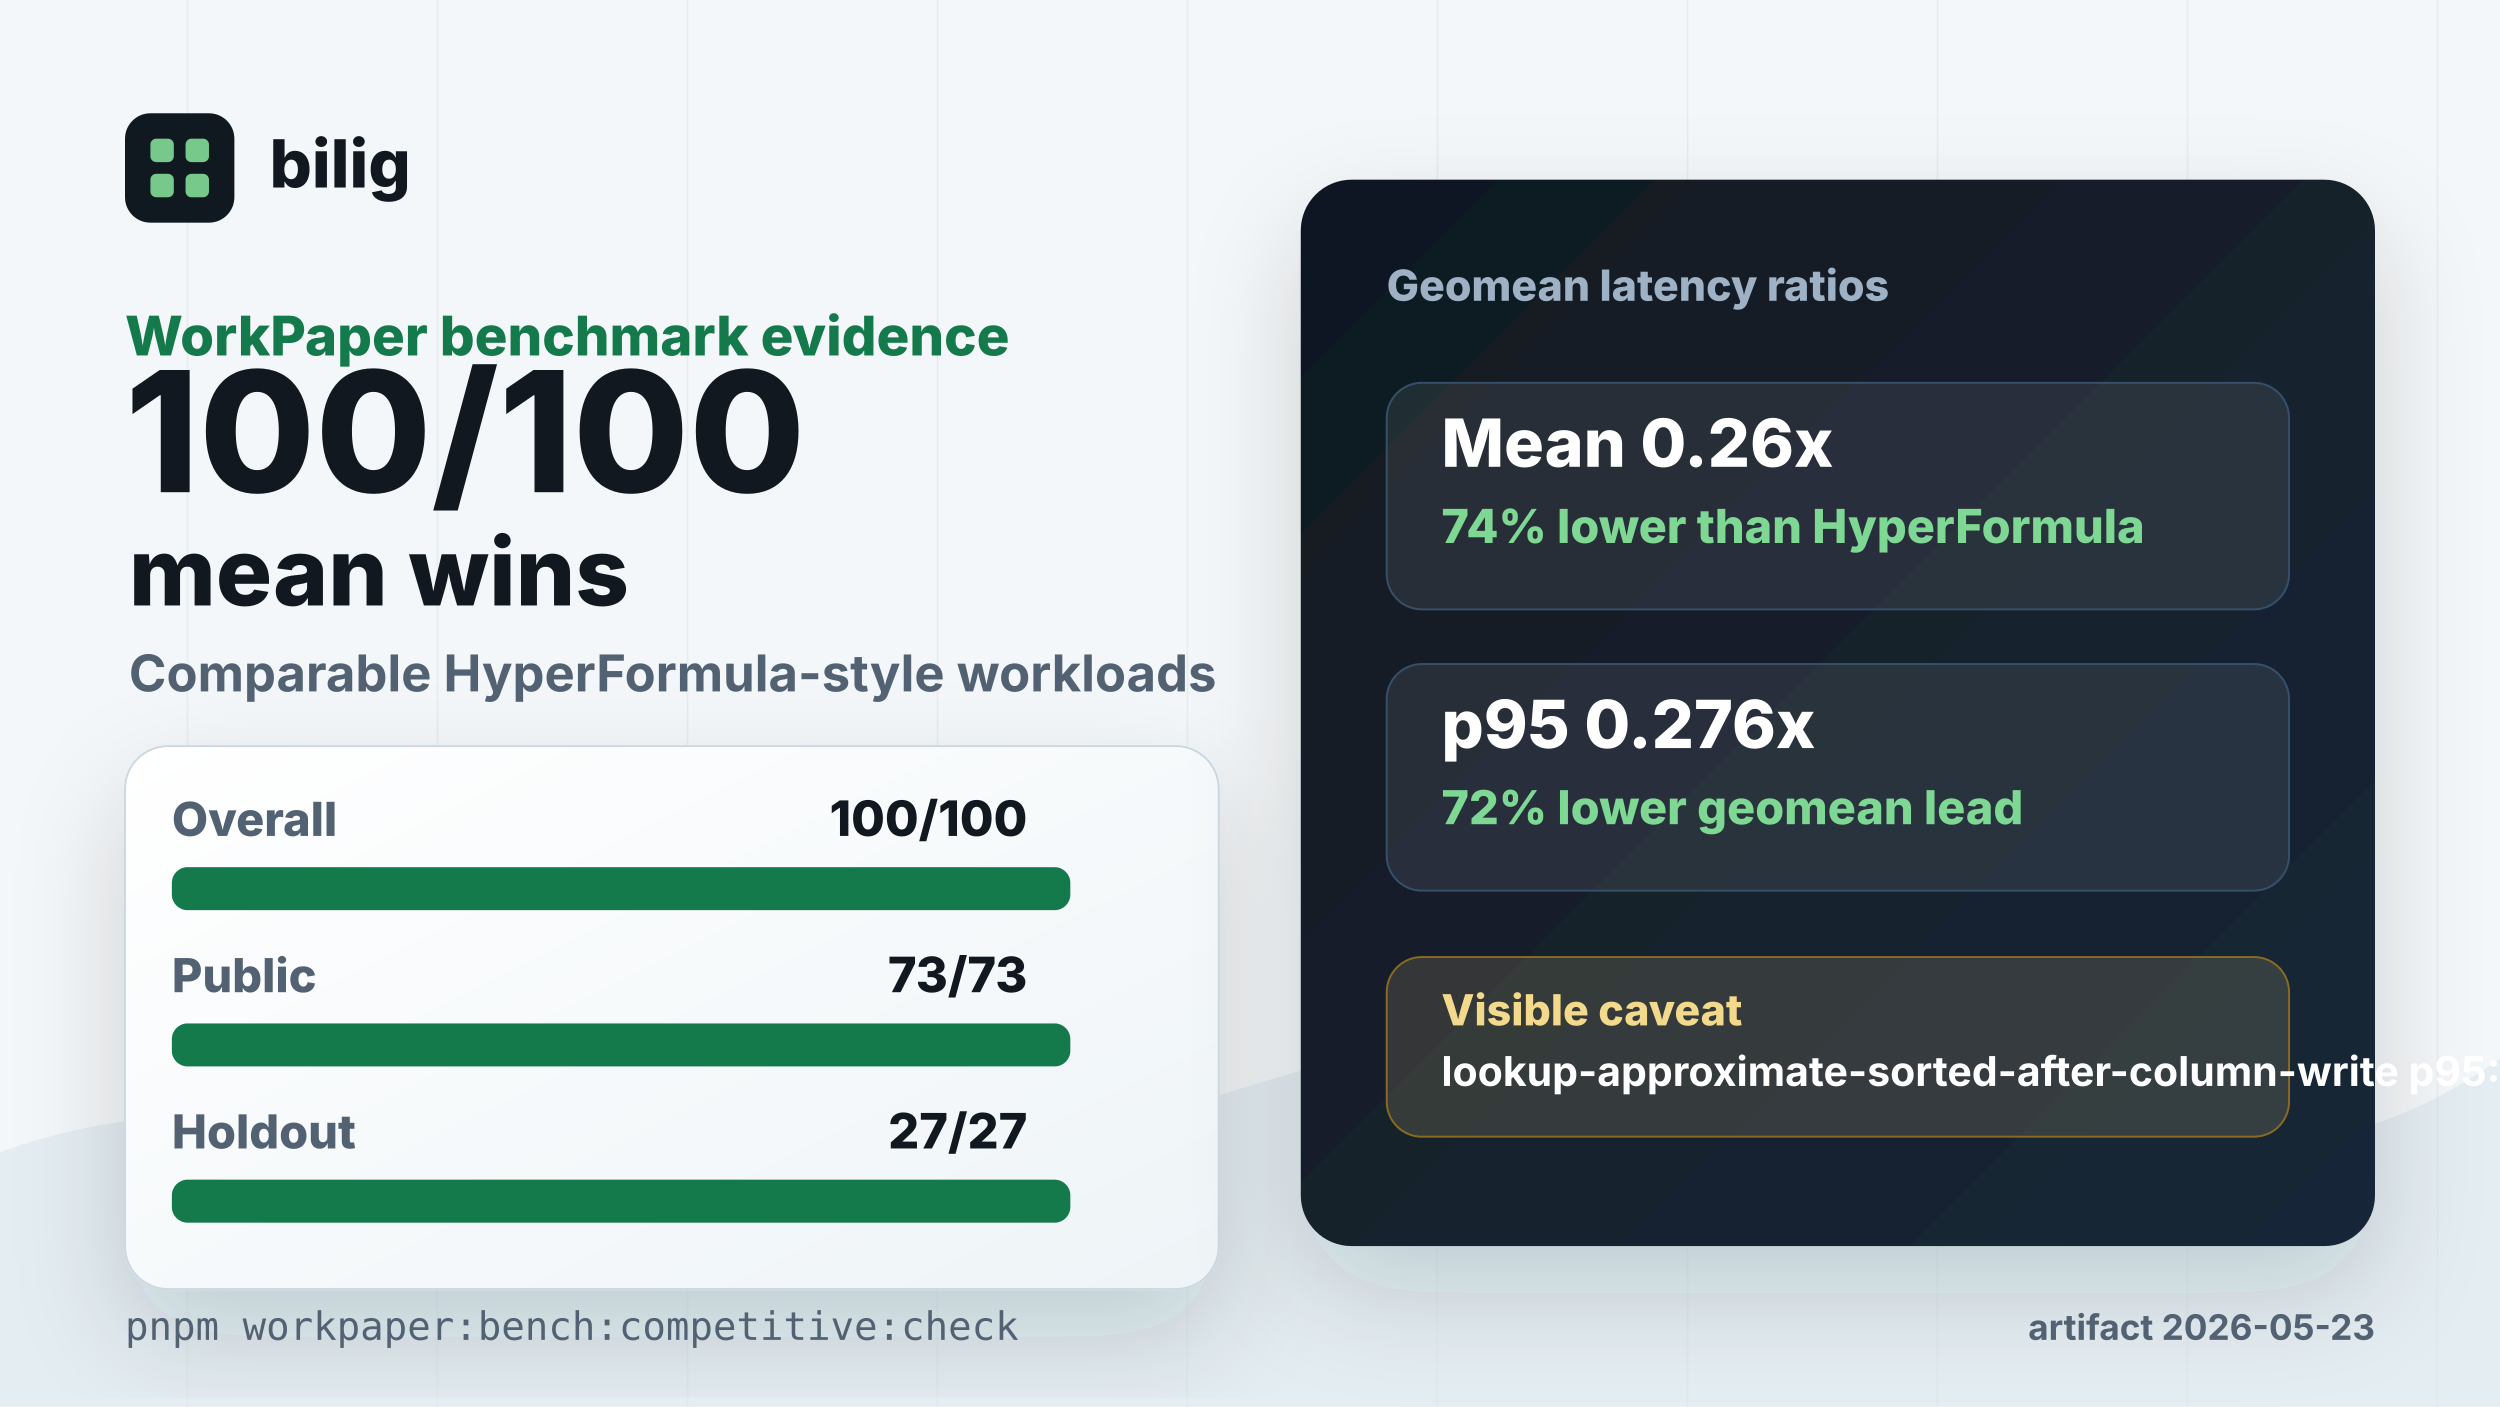
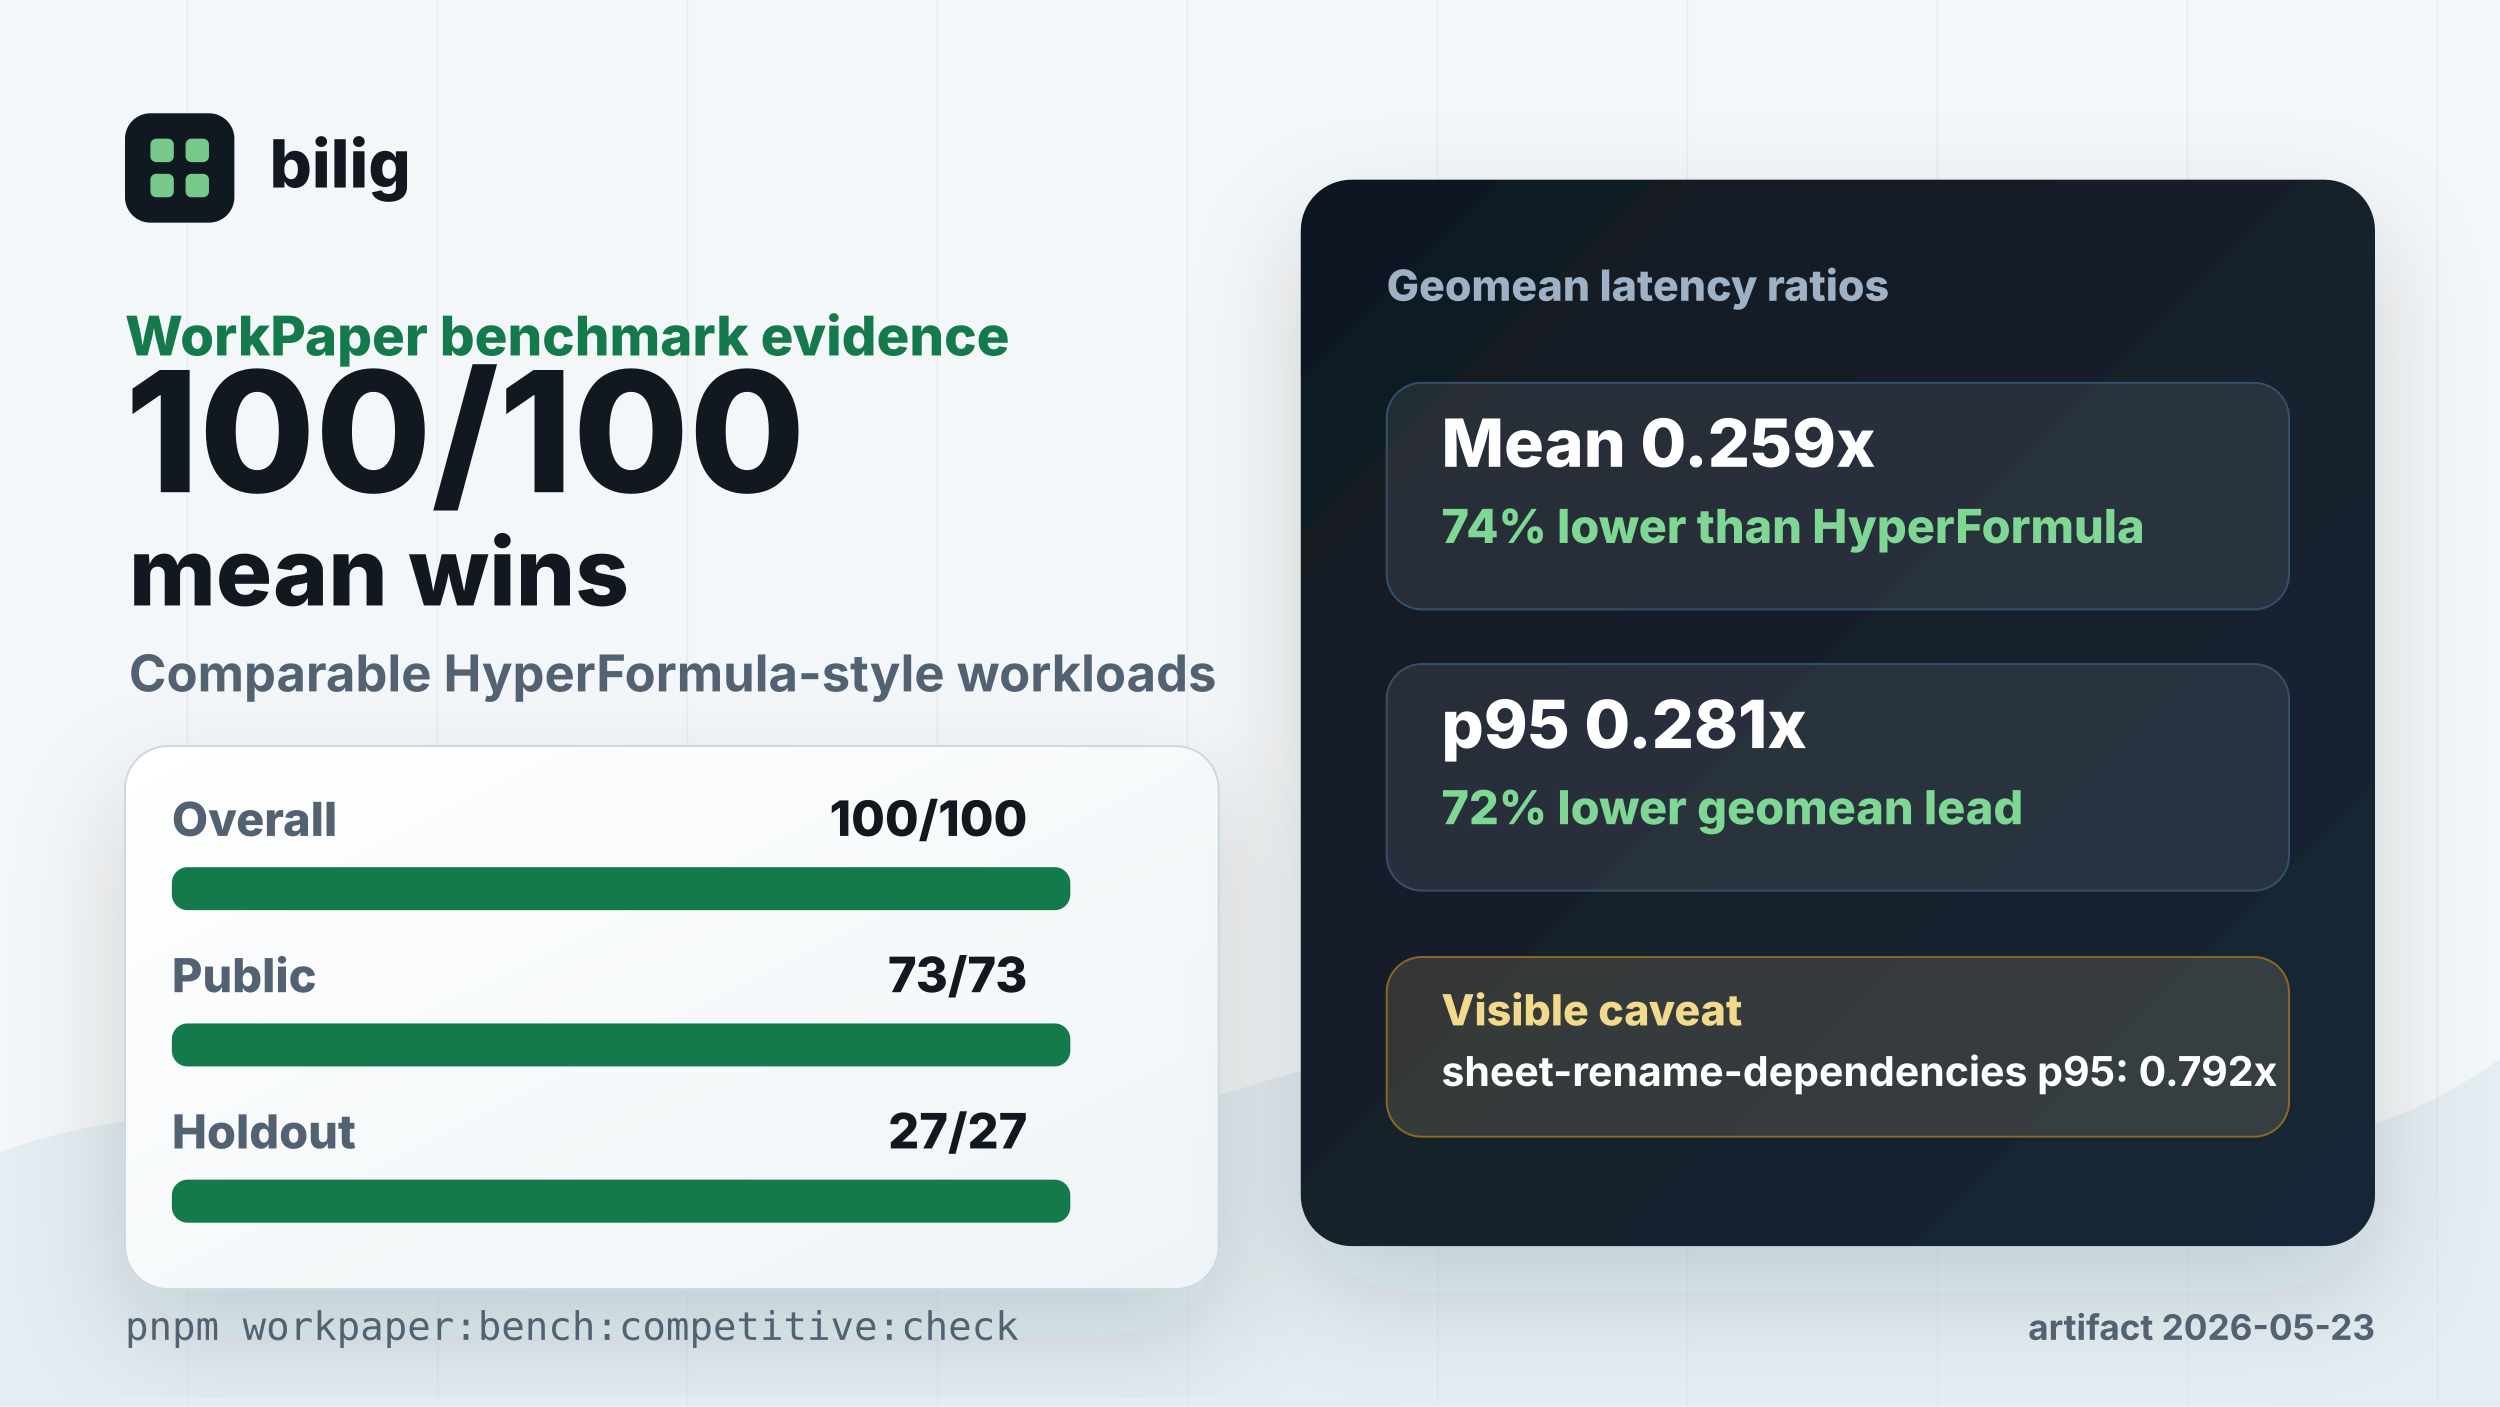
<svg xmlns="http://www.w3.org/2000/svg" width="1280" height="720" viewBox="0 0 1280 720">
  <defs>
    <linearGradient id="panel" x1="0" x2="1" y1="0" y2="1">
      <stop offset="0" stop-color="#ffffff" />
      <stop offset="1" stop-color="#eef4f7" />
    </linearGradient>
    <linearGradient id="dark" x1="0" x2="1" y1="0" y2="1">
      <stop offset="0" stop-color="#101820" />
      <stop offset="1" stop-color="#192838" />
    </linearGradient>
    <filter id="shadow" x="-20%" y="-20%" width="140%" height="140%">
      <feDropShadow dx="0" dy="24" stdDeviation="28" flood-color="#102033" flood-opacity="0.16" />
    </filter>
  </defs>
  <rect width="1280" height="720" fill="#f4f7f9" />
  <path d="M0 590 C190 520 340 674 520 600 C700 526 814 502 1000 560 C1135 602 1210 592 1280 542 L1280 720 L0 720 Z" fill="#e4edf2" />
  <g opacity="0.5" stroke="#d9e3ea" stroke-width="1">
    <path d="M96 0 V720" />
    <path d="M224 0 V720" />
    <path d="M352 0 V720" />
    <path d="M480 0 V720" />
    <path d="M608 0 V720" />
    <path d="M736 0 V720" />
    <path d="M864 0 V720" />
    <path d="M992 0 V720" />
    <path d="M1120 0 V720" />
    <path d="M1248 0 V720" />
  </g>
  <g transform="translate(64 58)">
    <rect x="0" y="0" width="56" height="56" rx="13" fill="#101820" />
    <rect x="13" y="13" width="12" height="12" rx="3" fill="#77c98b" />
    <rect x="31" y="13" width="12" height="12" rx="3" fill="#77c98b" />
    <rect x="13" y="31" width="12" height="12" rx="3" fill="#77c98b" />
    <rect x="31" y="31" width="12" height="12" rx="3" fill="#77c98b" />
    <text x="74" y="38" fill="#111820" font-family="Inter, Arial, Helvetica, sans-serif" font-size="34" font-weight="820">bilig</text>
  </g>
  <text x="64" y="182" fill="#147a4b" font-family="Inter, Arial, Helvetica, sans-serif" font-size="28" font-weight="820">WorkPaper benchmark evidence</text>
  <text x="64" y="252" fill="#111820" font-family="Inter, Arial, Helvetica, sans-serif" font-size="86" font-weight="830" letter-spacing="0">100/100</text>
  <text x="66" y="310" fill="#111820" font-family="Inter, Arial, Helvetica, sans-serif" font-size="48" font-weight="800" letter-spacing="0">mean wins</text>
  <text x="66" y="354" fill="#526273" font-family="Inter, Arial, Helvetica, sans-serif" font-size="26" font-weight="650">Comparable HyperFormula-style workloads</text>
  <g filter="url(#shadow)">
    <rect x="64" y="382" width="560" height="278" rx="22" fill="url(#panel)" stroke="#cbd8e2" />
  </g>
  <g transform="translate(88 428)">
    <text x="0" y="0" fill="#526273" font-family="Inter, Arial, Helvetica, sans-serif" font-size="24" font-weight="760">Overall</text>
    <text x="438" y="0" text-anchor="end" fill="#111820" font-family="Inter, Arial, Helvetica, sans-serif" font-size="25" font-weight="820">100/100</text>
    <rect x="0" y="16" width="460" height="22" rx="8" fill="#e6edf3" />
    <rect x="0" y="16" width="460.00" height="22" rx="8" fill="#147a4b" />
  </g>
  <g transform="translate(88 508)">
    <text x="0" y="0" fill="#526273" font-family="Inter, Arial, Helvetica, sans-serif" font-size="24" font-weight="760">Public</text>
    <text x="438" y="0" text-anchor="end" fill="#111820" font-family="Inter, Arial, Helvetica, sans-serif" font-size="25" font-weight="820">73/73</text>
    <rect x="0" y="16" width="460" height="22" rx="8" fill="#e6edf3" />
    <rect x="0" y="16" width="460.00" height="22" rx="8" fill="#147a4b" />
  </g>
  <g transform="translate(88 588)">
    <text x="0" y="0" fill="#526273" font-family="Inter, Arial, Helvetica, sans-serif" font-size="24" font-weight="760">Holdout</text>
    <text x="438" y="0" text-anchor="end" fill="#111820" font-family="Inter, Arial, Helvetica, sans-serif" font-size="25" font-weight="820">27/27</text>
    <rect x="0" y="16" width="460" height="22" rx="8" fill="#e6edf3" />
    <rect x="0" y="16" width="460.00" height="22" rx="8" fill="#147a4b" />
  </g>
  <g filter="url(#shadow)">
    <rect x="666" y="92" width="550" height="546" rx="26" fill="url(#dark)" />
  </g>
  <text x="710" y="154" fill="#9fb2c5" font-family="Inter, Arial, Helvetica, sans-serif" font-size="22" font-weight="760">Geomean latency ratios</text>
  <g transform="translate(710 196)">
    <rect x="0" y="0" width="462" height="116" rx="18" fill="#ffffff" fill-opacity="0.08" stroke="#36506a" />
-     <text x="28" y="43" fill="#ffffff" font-family="Inter, Arial, Helvetica, sans-serif" font-size="34" font-weight="840">Mean 0.26x</text>
+     <text x="28" y="43" fill="#ffffff" font-family="Inter, Arial, Helvetica, sans-serif" font-size="34" font-weight="840">Mean 0.259x</text>
    <text x="28" y="82" fill="#7ed894" font-family="Inter, Arial, Helvetica, sans-serif" font-size="24" font-weight="780">74% lower than HyperFormula</text>
  </g>
  <g transform="translate(710 340)">
    <rect x="0" y="0" width="462" height="116" rx="18" fill="#ffffff" fill-opacity="0.08" stroke="#36506a" />
-     <text x="28" y="43" fill="#ffffff" font-family="Inter, Arial, Helvetica, sans-serif" font-size="34" font-weight="840">p95 0.276x</text>
+     <text x="28" y="43" fill="#ffffff" font-family="Inter, Arial, Helvetica, sans-serif" font-size="34" font-weight="840">p95 0.281x</text>
    <text x="28" y="82" fill="#7ed894" font-family="Inter, Arial, Helvetica, sans-serif" font-size="24" font-weight="780">72% lower geomean lead</text>
  </g>
  <g transform="translate(710 490)">
    <rect x="0" y="0" width="462" height="92" rx="18" fill="#f4d991" fill-opacity="0.14" stroke="#8a6a23" />
    <text x="28" y="35" fill="#f3d98b" font-family="Inter, Arial, Helvetica, sans-serif" font-size="22" font-weight="820">Visible caveat</text>
-     <text x="28" y="66" fill="#ffffff" font-family="Inter, Arial, Helvetica, sans-serif" font-size="21" font-weight="650">lookup-approximate-sorted-after-column-write p95: 0.929x</text>
+     <text x="28" y="66" fill="#ffffff" font-family="Inter, Arial, Helvetica, sans-serif" font-size="21" font-weight="650">sheet-rename-dependencies p95: 0.792x</text>
  </g>
  <text x="64" y="686" fill="#526273" font-family="SFMono-Regular, Menlo, Consolas, monospace" font-size="20">pnpm workpaper:bench:competitive:check</text>
  <text x="1216" y="686" text-anchor="end" fill="#526273" font-family="Inter, Arial, Helvetica, sans-serif" font-size="18" font-weight="650">artifact 2026-05-23</text>
</svg>
